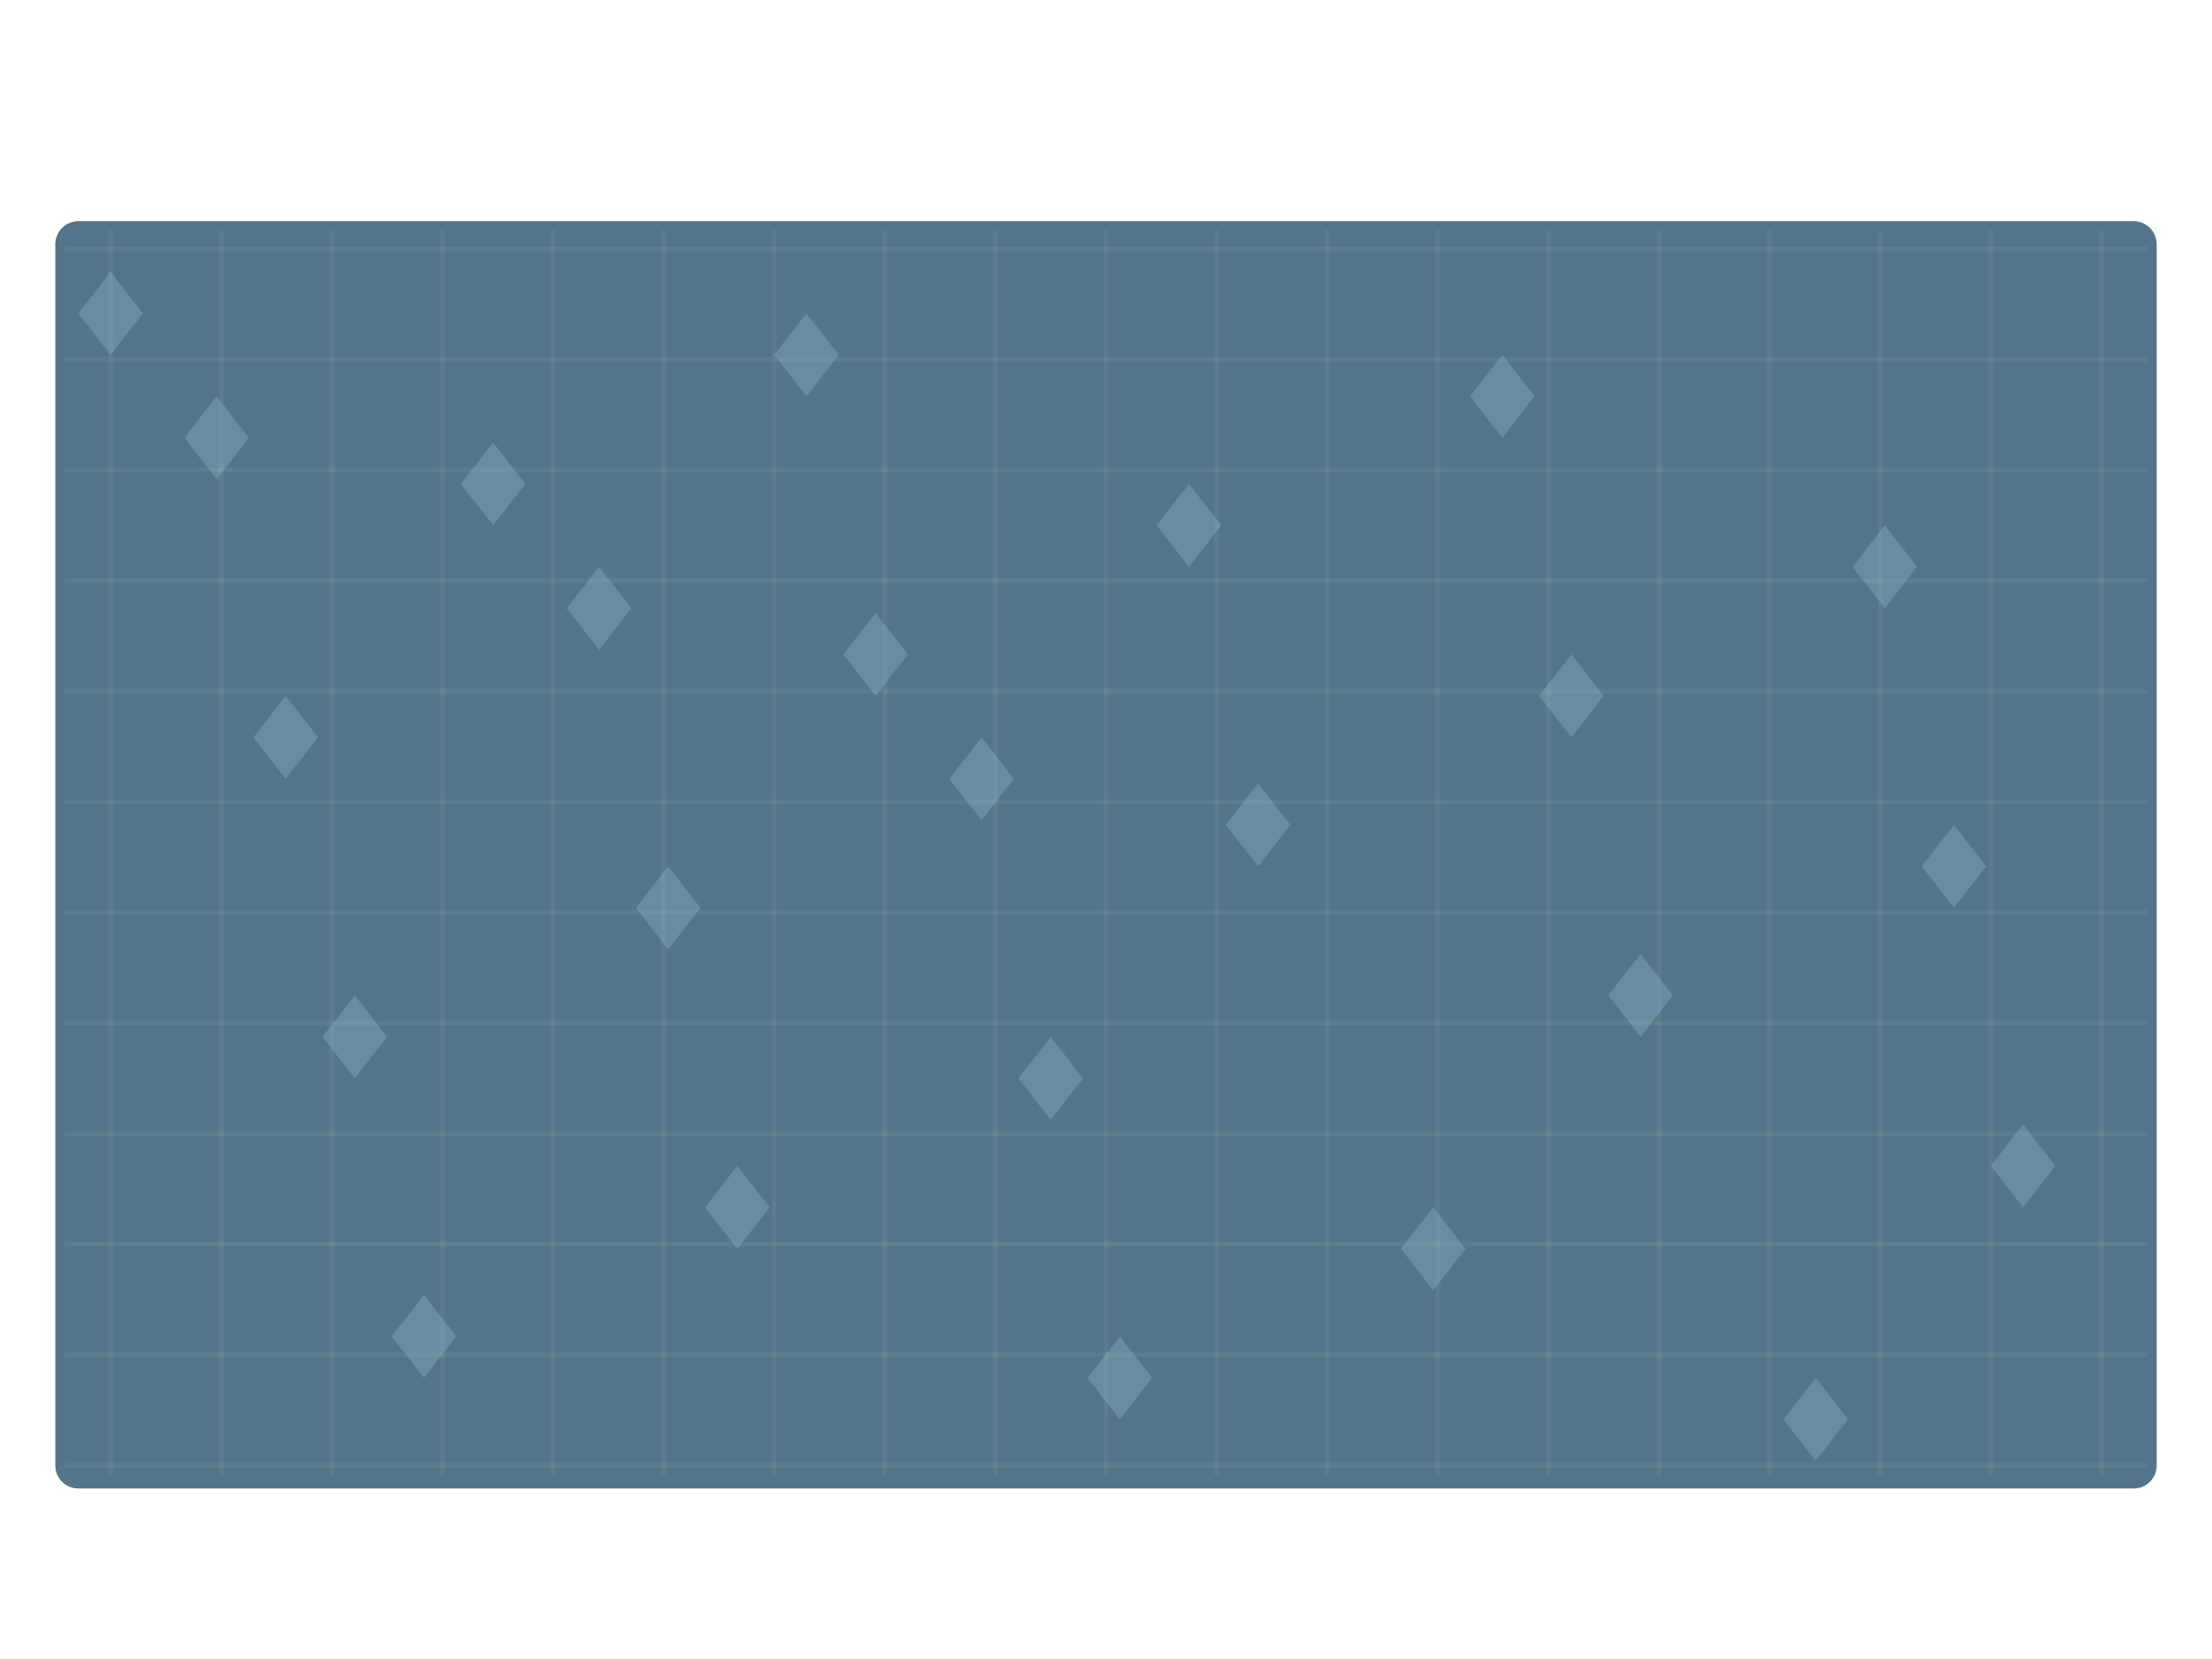
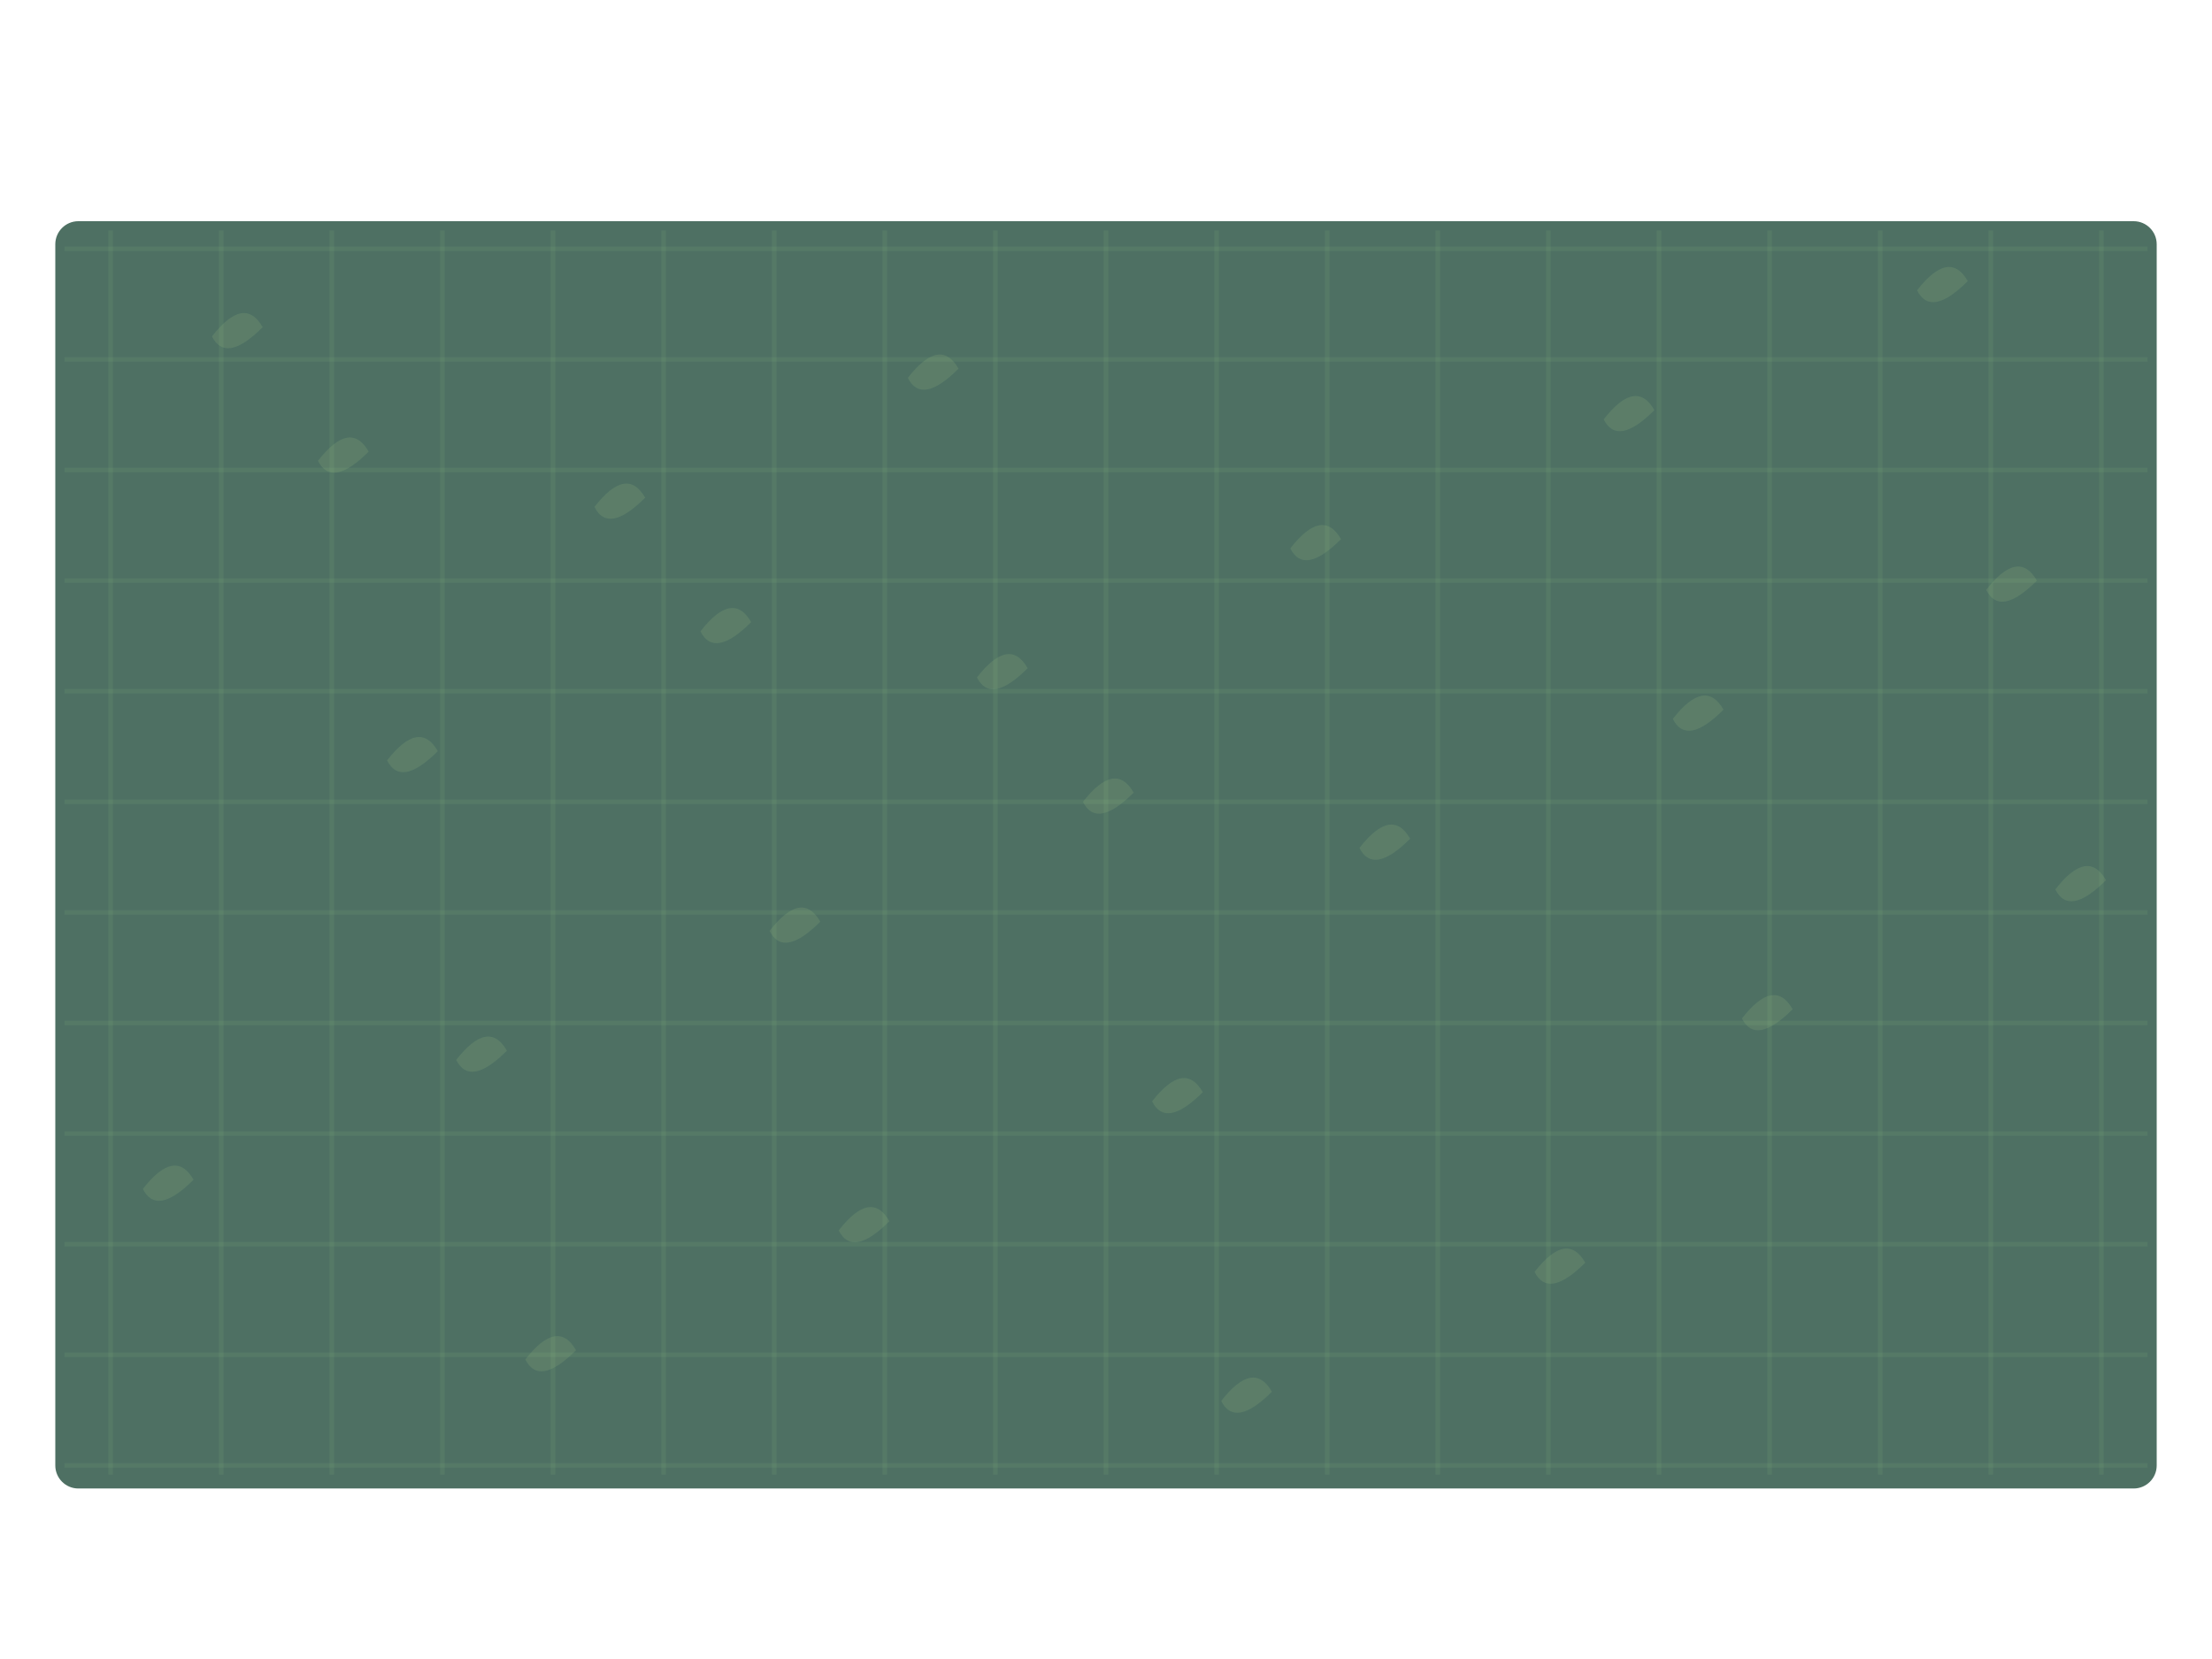
<svg xmlns="http://www.w3.org/2000/svg" width="480" height="360" viewBox="0 0 480 360">
-   <rect x="12" y="48" width="456" height="275" rx="5" fill="#345a76" opacity=".84" />
-   <path d="M14 54h452" stroke="#e0e6c4" stroke-opacity=".07" />
-   <path d="M14 78h452" stroke="#e0e6c4" stroke-opacity=".07" />
-   <path d="M14 102h452" stroke="#e0e6c4" stroke-opacity=".07" />
-   <path d="M14 126h452" stroke="#e0e6c4" stroke-opacity=".07" />
-   <path d="M14 150h452" stroke="#e0e6c4" stroke-opacity=".07" />
-   <path d="M14 174h452" stroke="#e0e6c4" stroke-opacity=".07" />
-   <path d="M14 198h452" stroke="#e0e6c4" stroke-opacity=".07" />
-   <path d="M14 222h452" stroke="#e0e6c4" stroke-opacity=".07" />
-   <path d="M14 246h452" stroke="#e0e6c4" stroke-opacity=".07" />
-   <path d="M14 270h452" stroke="#e0e6c4" stroke-opacity=".07" />
-   <path d="M14 294h452" stroke="#e0e6c4" stroke-opacity=".07" />
-   <path d="M14 318h452" stroke="#e0e6c4" stroke-opacity=".07" />
-   <path d="M24 50v270" stroke="#e0e6c4" stroke-opacity=".07" />
-   <path d="M48 50v270" stroke="#e0e6c4" stroke-opacity=".07" />
-   <path d="M72 50v270" stroke="#e0e6c4" stroke-opacity=".07" />
-   <path d="M96 50v270" stroke="#e0e6c4" stroke-opacity=".07" />
-   <path d="M120 50v270" stroke="#e0e6c4" stroke-opacity=".07" />
-   <path d="M144 50v270" stroke="#e0e6c4" stroke-opacity=".07" />
-   <path d="M168 50v270" stroke="#e0e6c4" stroke-opacity=".07" />
-   <path d="M192 50v270" stroke="#e0e6c4" stroke-opacity=".07" />
-   <path d="M216 50v270" stroke="#e0e6c4" stroke-opacity=".07" />
-   <path d="M240 50v270" stroke="#e0e6c4" stroke-opacity=".07" />
-   <path d="M264 50v270" stroke="#e0e6c4" stroke-opacity=".07" />
-   <path d="M288 50v270" stroke="#e0e6c4" stroke-opacity=".07" />
-   <path d="M312 50v270" stroke="#e0e6c4" stroke-opacity=".07" />
-   <path d="M336 50v270" stroke="#e0e6c4" stroke-opacity=".07" />
-   <path d="M360 50v270" stroke="#e0e6c4" stroke-opacity=".07" />
-   <path d="M384 50v270" stroke="#e0e6c4" stroke-opacity=".07" />
-   <path d="M408 50v270" stroke="#e0e6c4" stroke-opacity=".07" />
-   <path d="M432 50v270" stroke="#e0e6c4" stroke-opacity=".07" />
-   <path d="M456 50v270" stroke="#e0e6c4" stroke-opacity=".07" />
-   <path d="M24 59l7 9-7 9-7-9Z" fill="#c8f0ff" opacity=".19" />
-   <path d="M107 96l7 9-7 9-7-9Z" fill="#c8f0ff" opacity=".19" />
-   <path d="M190 133l7 9-7 9-7-9Z" fill="#c8f0ff" opacity=".19" />
-   <path d="M273 170l7 9-7 9-7-9Z" fill="#c8f0ff" opacity=".19" />
-   <path d="M356 207l7 9-7 9-7-9Z" fill="#c8f0ff" opacity=".19" />
-   <path d="M439 244l7 9-7 9-7-9Z" fill="#c8f0ff" opacity=".19" />
-   <path d="M92 281l7 9-7 9-7-9Z" fill="#c8f0ff" opacity=".19" />
-   <path d="M175 68l7 9-7 9-7-9Z" fill="#c8f0ff" opacity=".19" />
-   <path d="M258 105l7 9-7 9-7-9Z" fill="#c8f0ff" opacity=".19" />
-   <path d="M341 142l7 9-7 9-7-9Z" fill="#c8f0ff" opacity=".19" />
-   <path d="M424 179l7 9-7 9-7-9Z" fill="#c8f0ff" opacity=".19" />
-   <path d="M77 216l7 9-7 9-7-9Z" fill="#c8f0ff" opacity=".19" />
-   <path d="M160 253l7 9-7 9-7-9Z" fill="#c8f0ff" opacity=".19" />
-   <path d="M243 290l7 9-7 9-7-9Z" fill="#c8f0ff" opacity=".19" />
-   <path d="M326 77l7 9-7 9-7-9Z" fill="#c8f0ff" opacity=".19" />
-   <path d="M409 114l7 9-7 9-7-9Z" fill="#c8f0ff" opacity=".19" />
-   <path d="M62 151l7 9-7 9-7-9Z" fill="#c8f0ff" opacity=".19" />
-   <path d="M145 188l7 9-7 9-7-9Z" fill="#c8f0ff" opacity=".19" />
-   <path d="M228 225l7 9-7 9-7-9Z" fill="#c8f0ff" opacity=".19" />
-   <path d="M311 262l7 9-7 9-7-9Z" fill="#c8f0ff" opacity=".19" />
-   <path d="M394 299l7 9-7 9-7-9Z" fill="#c8f0ff" opacity=".19" />
-   <path d="M47 86l7 9-7 9-7-9Z" fill="#c8f0ff" opacity=".19" />
-   <path d="M130 123l7 9-7 9-7-9Z" fill="#c8f0ff" opacity=".19" />
-   <path d="M213 160l7 9-7 9-7-9Z" fill="#c8f0ff" opacity=".19" />
+   <rect x="12" y="48" width="456" height="275" rx="5" fill="#365d4e" opacity=".88" />
+   <path d="M14 54h452" stroke="#b5e493" stroke-opacity=".07" />
+   <path d="M14 78h452" stroke="#b5e493" stroke-opacity=".07" />
+   <path d="M14 102h452" stroke="#b5e493" stroke-opacity=".07" />
+   <path d="M14 126h452" stroke="#b5e493" stroke-opacity=".07" />
+   <path d="M14 150h452" stroke="#b5e493" stroke-opacity=".07" />
+   <path d="M14 174h452" stroke="#b5e493" stroke-opacity=".07" />
+   <path d="M14 198h452" stroke="#b5e493" stroke-opacity=".07" />
+   <path d="M14 222h452" stroke="#b5e493" stroke-opacity=".07" />
+   <path d="M14 246h452" stroke="#b5e493" stroke-opacity=".07" />
+   <path d="M14 270h452" stroke="#b5e493" stroke-opacity=".07" />
+   <path d="M14 294h452" stroke="#b5e493" stroke-opacity=".07" />
+   <path d="M14 318h452" stroke="#b5e493" stroke-opacity=".07" />
+   <path d="M24 50v270" stroke="#b5e493" stroke-opacity=".07" />
+   <path d="M48 50v270" stroke="#b5e493" stroke-opacity=".07" />
+   <path d="M72 50v270" stroke="#b5e493" stroke-opacity=".07" />
+   <path d="M96 50v270" stroke="#b5e493" stroke-opacity=".07" />
+   <path d="M120 50v270" stroke="#b5e493" stroke-opacity=".07" />
+   <path d="M144 50v270" stroke="#b5e493" stroke-opacity=".07" />
+   <path d="M168 50v270" stroke="#b5e493" stroke-opacity=".07" />
+   <path d="M192 50v270" stroke="#b5e493" stroke-opacity=".07" />
+   <path d="M216 50v270" stroke="#b5e493" stroke-opacity=".07" />
+   <path d="M240 50v270" stroke="#b5e493" stroke-opacity=".07" />
+   <path d="M264 50v270" stroke="#b5e493" stroke-opacity=".07" />
+   <path d="M288 50v270" stroke="#b5e493" stroke-opacity=".07" />
+   <path d="M312 50v270" stroke="#b5e493" stroke-opacity=".07" />
+   <path d="M336 50v270" stroke="#b5e493" stroke-opacity=".07" />
+   <path d="M360 50v270" stroke="#b5e493" stroke-opacity=".07" />
+   <path d="M384 50v270" stroke="#b5e493" stroke-opacity=".07" />
+   <path d="M408 50v270" stroke="#b5e493" stroke-opacity=".07" />
+   <path d="M432 50v270" stroke="#b5e493" stroke-opacity=".07" />
+   <path d="M456 50v270" stroke="#b5e493" stroke-opacity=".07" />
+   <path d="M46 73q7-9 11-2-8 8-11 2" fill="#a3c886" opacity=".16" />
+   <path d="M129 110q7-9 11-2-8 8-11 2" fill="#a3c886" opacity=".16" />
+   <path d="M212 147q7-9 11-2-8 8-11 2" fill="#a3c886" opacity=".16" />
+   <path d="M295 184q7-9 11-2-8 8-11 2" fill="#a3c886" opacity=".16" />
+   <path d="M378 221q7-9 11-2-8 8-11 2" fill="#a3c886" opacity=".16" />
+   <path d="M31 258q7-9 11-2-8 8-11 2" fill="#a3c886" opacity=".16" />
+   <path d="M114 295q7-9 11-2-8 8-11 2" fill="#a3c886" opacity=".16" />
+   <path d="M197 82q7-9 11-2-8 8-11 2" fill="#a3c886" opacity=".16" />
+   <path d="M280 119q7-9 11-2-8 8-11 2" fill="#a3c886" opacity=".16" />
+   <path d="M363 156q7-9 11-2-8 8-11 2" fill="#a3c886" opacity=".16" />
+   <path d="M446 193q7-9 11-2-8 8-11 2" fill="#a3c886" opacity=".16" />
+   <path d="M99 230q7-9 11-2-8 8-11 2" fill="#a3c886" opacity=".16" />
+   <path d="M182 267q7-9 11-2-8 8-11 2" fill="#a3c886" opacity=".16" />
+   <path d="M265 304q7-9 11-2-8 8-11 2" fill="#a3c886" opacity=".16" />
+   <path d="M348 91q7-9 11-2-8 8-11 2" fill="#a3c886" opacity=".16" />
+   <path d="M431 128q7-9 11-2-8 8-11 2" fill="#a3c886" opacity=".16" />
+   <path d="M84 165q7-9 11-2-8 8-11 2" fill="#a3c886" opacity=".16" />
+   <path d="M167 202q7-9 11-2-8 8-11 2" fill="#a3c886" opacity=".16" />
+   <path d="M250 239q7-9 11-2-8 8-11 2" fill="#a3c886" opacity=".16" />
+   <path d="M333 276q7-9 11-2-8 8-11 2" fill="#a3c886" opacity=".16" />
+   <path d="M416 63q7-9 11-2-8 8-11 2" fill="#a3c886" opacity=".16" />
+   <path d="M69 100q7-9 11-2-8 8-11 2" fill="#a3c886" opacity=".16" />
+   <path d="M152 137q7-9 11-2-8 8-11 2" fill="#a3c886" opacity=".16" />
+   <path d="M235 174q7-9 11-2-8 8-11 2" fill="#a3c886" opacity=".16" />
</svg>
